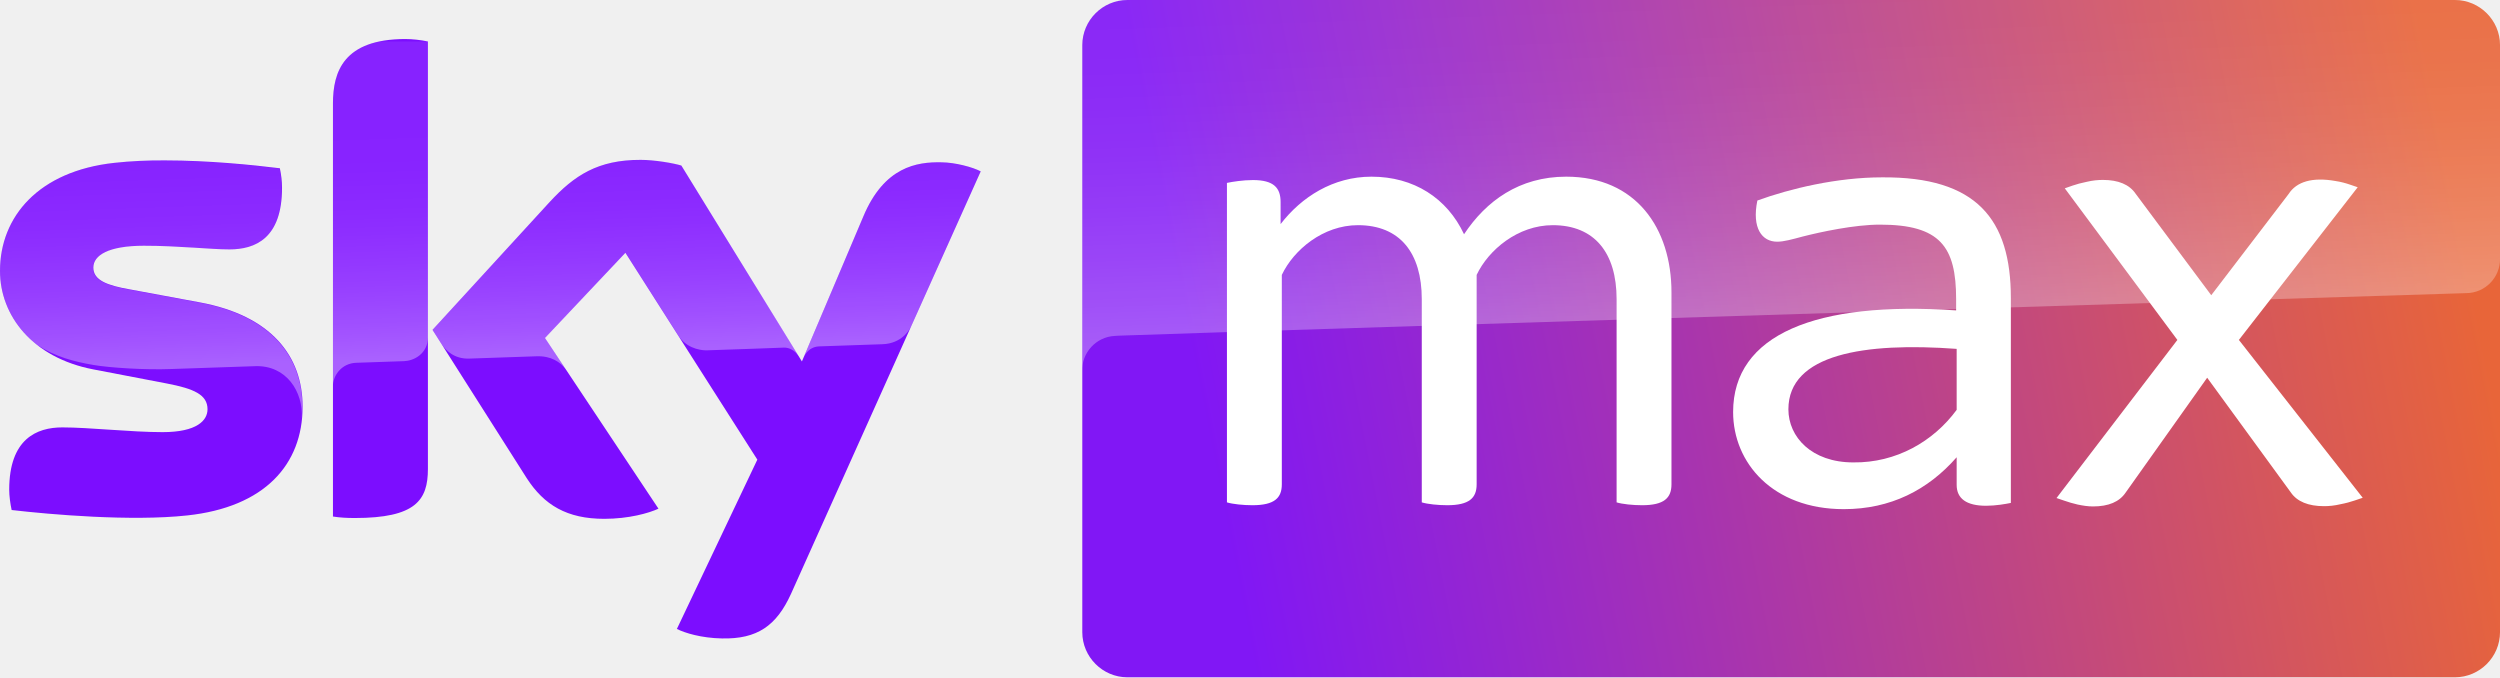
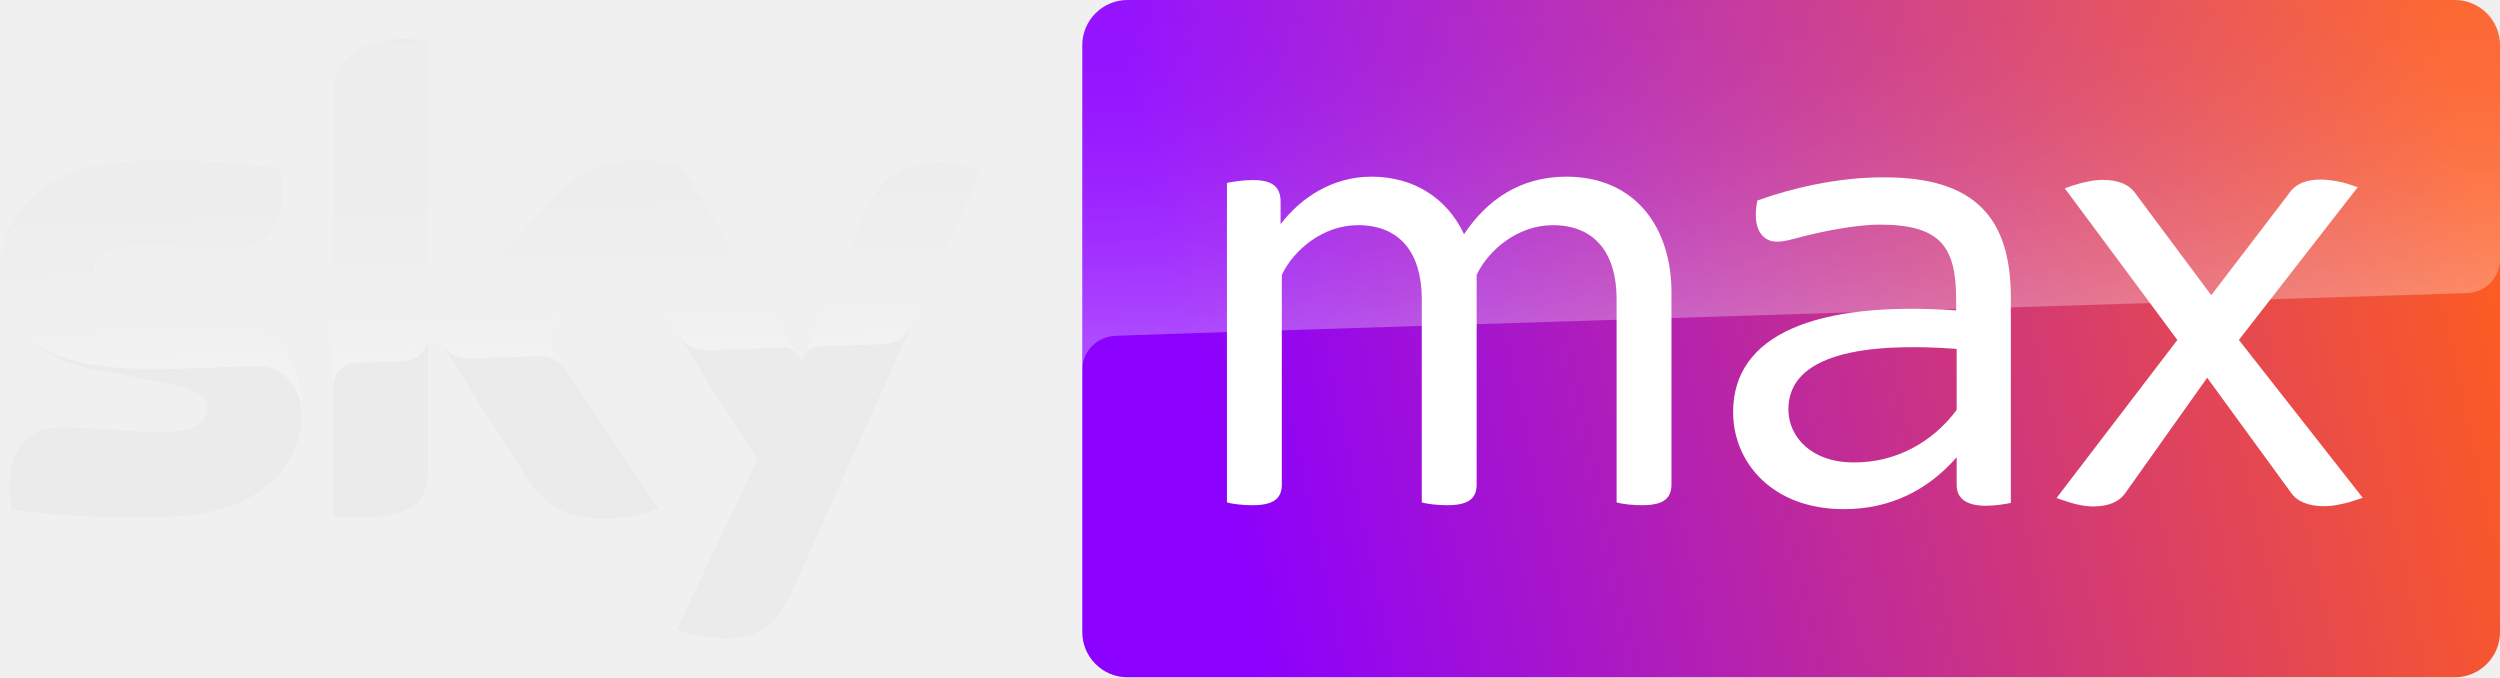
<svg xmlns="http://www.w3.org/2000/svg" width="1845.6" height="500" enable-background="new 0 0 2362.9 500" version="1.1" viewBox="0 0 1845.6 500" xml:space="preserve">
  <defs>
-     <linearGradient id="Plinth_1_" x1="908.37" x2="1828.9" y1="-9.411" y2="172.58" gradientTransform="matrix(1.0002 0 0 -1.0002 0 402.08)" gradientUnits="userSpaceOnUse">
-       <stop stop-color="#8117f5" offset="0" />
-       <stop stop-color="#e86539" offset="1" />
+     <linearGradient id="Plinth_1_" x1="908.37" x2="1840.9" y1="-9.411" y2="189.09" gradientTransform="matrix(1.0002,0,0,-1.0002,0,-97.917)" gradientUnits="userSpaceOnUse">
+       <stop stop-color="#8c00ff" offset="0" />
+       <stop stop-color="#fc5b23" offset="1" />
    </linearGradient>
-     <linearGradient id="linearGradient2224" x1="1281.7" x2="1273" y1="1266" y2="1016.9" gradientTransform="translate(.12193 -1026)" gradientUnits="userSpaceOnUse">
+     <linearGradient id="linearGradient2224" x1="1281.7" x2="1273" y1="1266" y2="1016.9" gradientTransform="translate(.12193 -1526)" gradientUnits="userSpaceOnUse">
      <stop stop-color="#fff" offset="0" />
      <stop stop-color="#fff" stop-opacity=".835" offset=".12" />
      <stop stop-color="#fff" stop-opacity=".658" offset=".269" />
      <stop stop-color="#fff" stop-opacity=".511" offset=".419" />
      <stop stop-color="#fff" stop-opacity=".397" offset=".568" />
      <stop stop-color="#fff" stop-opacity=".315" offset=".716" />
      <stop stop-color="#fff" stop-opacity=".266" offset=".86" />
      <stop stop-color="#fff" stop-opacity=".25" offset="1" />
    </linearGradient>
-     <linearGradient id="linearGradient2624" x1="365.41" x2="359.57" y1="1091.1" y2="923.62" gradientTransform="translate(-665.06 -1926.4)" gradientUnits="userSpaceOnUse">
+     <linearGradient id="linearGradient2624" x1="365.41" x2="359.57" y1="1091.1" y2="923.62" gradientTransform="translate(-665.06,-1926.4)" gradientUnits="userSpaceOnUse">
      <stop stop-color="#fff" offset="0" />
      <stop stop-color="#fff" stop-opacity=".835" offset=".12" />
      <stop stop-color="#fff" stop-opacity=".658" offset=".269" />
      <stop stop-color="#fff" stop-opacity=".511" offset=".419" />
      <stop stop-color="#fff" stop-opacity=".397" offset=".568" />
      <stop stop-color="#fff" stop-opacity=".315" offset=".716" />
      <stop stop-color="#fff" stop-opacity=".266" offset=".86" />
      <stop stop-color="#fff" stop-opacity=".25" offset="1" />
    </linearGradient>
  </defs>
-   <g transform="translate(665.06 1098.4)">
-     <path d="m-580.66-978.18c-55.9 6.1-84.4 39.7-84.4 79.8 0 33 24 64.1 69 72.7l54.2 10.4c19.8 3.8 30 8.2 30 19 0 8.2-7.7 16.9-33.2 16.9-23.1 0-54.2-3.5-74-3.5-19 0-39.2 8.6-39.2 46 0 4.6 0.8 10.4 1.8 15 28.5 3.3 88.2 8.5 129.6 4 57.1-6.1 85.2-37.5 85.2-80.4 0-37-22.9-67.1-75.9-76.9l-51.7-9.6c-16.6-2.9-26.9-6.7-26.9-16.1 0-8.9 10.9-16.1 37.3-16.1 25.9 0 48.7 2.7 63.2 2.7 19 0 38.8-8.1 38.8-45.5 0-5-0.6-9.6-1.6-14.4-20.3-2.5-52.6-5.8-84.8-5.8-12.8-0.1-25.5 0.5-37.4 1.8m321.4 28.9-86.5 94.4 69.5 109.4c12.9 20 29.8 30.1 57.3 30.1 18 0 33-4.2 40-7.5l-83.8-126 59.4-62.9 97.4 152.7-59.4 125c6 3 18 6.7 33.2 7 26.2 0.6 40.3-9.4 51-32.8l140.1-312c-5.8-3.1-18.7-6.6-29-6.7-18-0.4-42.3 3.2-57.7 40.1l-45.3 106.9-89-144.6c-5.8-1.8-19.8-4.2-30-4.2-31.5-0.1-49 11.4-67.2 31.1m-160-72.8v305c5 0.8 10.2 1.1 16.1 1.1 45 0 54-13.2 54-36.2v-315.6c-5.4-1.1-11.1-1.8-16.9-1.8-45.4 0.1-53.2 24.2-53.2 47.5" fill="#7c0dff" stop-color="#000000" style="font-variation-settings:normal" />
-     <path d="m-665.06-898.38c0-40.1 28.5-73.7 84.4-79.8 11.9-1.3 24.6-1.9 37.2-1.6 32.2 0 64.5 3.3 84.8 5.8 1 4.8 1.6 9.4 1.6 14.4 0 37.4-19.8 45.5-38.8 45.5-14.5 0-37.3-2.7-63.2-2.7-26.4 0-37.3 7.2-37.3 16.1 0 9.4 10.3 13.2 26.9 16.1l51.7 9.6c53 9.8 75.9 39.9 75.9 76.9 0 2.7-0.1 5.3-0.3 7.8v0.7h-0.1c1.1-19.7-11.4-39.3-34.4-38.5-9.9 0.3-55.6 1.9-61.7 2.1-19.7 0.8-46.3-1-57.8-3-13.9-2.4-27.9-5.9-41.5-14.8-18-14.2-27.4-34-27.4-54.6zm263.1 67.8c7.5-0.2 28.8-1 35.1-1.2 6.9-0.2 17.6-5 17.8-17.9v-218c-0.2 0-0.3-0.1-0.5-0.1h-35.3c-28.9 5.9-34.5 26.1-34.5 45.7v209.1c0.1-8.4 6.6-17.3 17.4-17.6zm238.6-18.7c7.2 9.4 18.1 9.6 20.4 9.5 2.1 0 54.3-1.9 56.7-2 3.7-0.1 7.8 1.9 11 6.4l-86.8-140.9c-5.8-1.8-19.8-4.2-30-4.2-31.5 0-49 11.5-67.2 31.2l-86.5 94.4 6.9 10.9c2.9 4 8.9 10.8 20.5 10.3 4.1-0.1 45.9-1.6 49.3-1.7 10.8-0.4 17.6 4.2 21.8 9.7l-15.4-23.2 59.4-62.9zm222.2-122.6c-5.8-3.1-18.7-6.6-28.9-6.7-0.8-0.1-1.5-0.1-2.2-0.1-17.8 0.1-40.7 4.9-55.5 40.2l-44.2 104.3c0.1-0.1 2.9-8.1 11.5-8.5 0 0 43.5-1.5 46.8-1.6 14.2-0.5 19.9-10.3 21.3-13.4l51.2-114.1z" enable-background="new    " fill="url(#linearGradient2624)" opacity=".35" />
+   <g transform="translate(0,500)">
+     <g transform="translate(665.06,598.38)">
+       <path d="m-580.66-978.18c-55.9 6.1-84.4 39.7-84.4 79.8 0 33 24 64.1 69 72.7l54.2 10.4c19.8 3.8 30 8.2 30 19 0 8.2-7.7 16.9-33.2 16.9-23.1 0-54.2-3.5-74-3.5-19 0-39.2 8.6-39.2 46 0 4.6 0.8 10.4 1.8 15 28.5 3.3 88.2 8.5 129.6 4 57.1-6.1 85.2-37.5 85.2-80.4 0-37-22.9-67.1-75.9-76.9l-51.7-9.6c-16.6-2.9-26.9-6.7-26.9-16.1 0-8.9 10.9-16.1 37.3-16.1 25.9 0 48.7 2.7 63.2 2.7 19 0 38.8-8.1 38.8-45.5 0-5-0.6-9.6-1.6-14.4-20.3-2.5-52.6-5.8-84.8-5.8-12.8-0.1-25.5 0.5-37.4 1.8m321.4 28.9-86.5 94.4 69.5 109.4c12.9 20 29.8 30.1 57.3 30.1 18 0 33-4.2 40-7.5l-83.8-126 59.4-62.9 97.4 152.7-59.4 125c6 3 18 6.7 33.2 7 26.2 0.6 40.3-9.4 51-32.8l140.1-312c-5.8-3.1-18.7-6.6-29-6.7-18-0.4-42.3 3.2-57.7 40.1l-45.3 106.9-89-144.6c-5.8-1.8-19.8-4.2-30-4.2-31.5-0.1-49 11.4-67.2 31.1m-160-72.8v305c5 0.8 10.2 1.1 16.1 1.1 45 0 54-13.2 54-36.2v-315.6c-5.4-1.1-11.1-1.8-16.9-1.8-45.4 0.1-53.2 24.2-53.2 47.5" fill="#ebebeb" stop-color="#000000" style="font-variation-settings:normal" />
+       <path d="m-665.06-898.38c0-40.1 28.5-73.7 84.4-79.8 11.9-1.3 24.6-1.9 37.2-1.6 32.2 0 64.5 3.3 84.8 5.8 1 4.8 1.6 9.4 1.6 14.4 0 37.4-19.8 45.5-38.8 45.5-14.5 0-37.3-2.7-63.2-2.7-26.4 0-37.3 7.2-37.3 16.1 0 9.4 10.3 13.2 26.9 16.1l51.7 9.6c53 9.8 75.9 39.9 75.9 76.9 0 2.7-0.1 5.3-0.3 7.8v0.7h-0.1c1.1-19.7-11.4-39.3-34.4-38.5-9.9 0.3-55.6 1.9-61.7 2.1-19.7 0.8-46.3-1-57.8-3-13.9-2.4-27.9-5.9-41.5-14.8-18-14.2-27.4-34-27.4-54.6zm263.1 67.8c7.5-0.2 28.8-1 35.1-1.2 6.9-0.2 17.6-5 17.8-17.9v-218c-0.2 0-0.3-0.1-0.5-0.1h-35.3c-28.9 5.9-34.5 26.1-34.5 45.7v209.1c0.1-8.4 6.6-17.3 17.4-17.6zm238.6-18.7c7.2 9.4 18.1 9.6 20.4 9.5 2.1 0 54.3-1.9 56.7-2 3.7-0.1 7.8 1.9 11 6.4l-86.8-140.9c-5.8-1.8-19.8-4.2-30-4.2-31.5 0-49 11.5-67.2 31.2l-86.5 94.4 6.9 10.9c2.9 4 8.9 10.8 20.5 10.3 4.1-0.1 45.9-1.6 49.3-1.7 10.8-0.4 17.6 4.2 21.8 9.7l-15.4-23.2 59.4-62.9zm222.2-122.6c-5.8-3.1-18.7-6.6-28.9-6.7-0.8-0.1-1.5-0.1-2.2-0.1-17.8 0.1-40.7 4.9-55.5 40.2l-44.2 104.3c0.1-0.1 2.9-8.1 11.5-8.5 0 0 43.5-1.5 46.8-1.6 14.2-0.5 19.9-10.3 21.3-13.4l51.2-114.1z" enable-background="new    " fill="url(#linearGradient2624)" opacity=".35" />
+     </g>
+     <path d="m1812.3-500h-980c-18.304 0-33.307 15.003-33.307 33.307v433.39c0 18.304 15.003 33.307 33.307 33.307h980c18.304 0 33.307-15.003 33.307-33.307l4e-4 -433.39c0-18.304-15.003-33.307-33.307-33.307z" fill="url(#Plinth_1_)" stroke-width="1" />
+     <g transform="matrix(1.0002,0,0,1.0002,0,-500)" fill="#fff">
+       <path d="m1652.5 250.9 87.7-112.7-5.9-2c-2.9-1-6.5-2-10.5-2.6-17-3-28.7 0.4-34.6 9.6l-57.1 74.7-55.8-74.9c-4.6-6.8-12.8-10.2-24.1-10.2-3.8 0-7.8 0.4-12 1.4-4 0.8-7.6 1.8-10.5 2.8l-5.7 2 83.1 111.9-89.2 116.7 5.9 2c2.9 1 6.1 2 9.7 2.8 3.8 0.8 7.6 1.4 11.3 1.4 11.5 0 19.5-3.4 24.1-10.2l60.2-84.8 61.7 84.6c4.6 6.8 13 10.2 24.5 10.2 3.8 0 7.8-0.4 12-1.4 4.2-0.8 7.8-1.8 10.7-2.8l5.9-2" />
+       <path d="m1233.7 215.8v141.7c0 10-5.4 15.4-21.7 15.4-6.7 0-14.6-0.8-18.8-2.1v-150c0-34.2-16.3-54.6-47.1-54.6-25.8 0-47.5 18.3-56.2 36.7v154.6c0 10-5.4 15.4-21.7 15.4-6.7 0-14.6-0.8-18.8-2.1v-150c0-34.2-16.2-54.6-47.1-54.6-25.8 0-47.5 18.3-56.2 36.7v154.6c0 10-5.4 15.4-21.7 15.4-6.7 0-14.6-0.8-18.8-2.1v-235.8c3.8-0.8 11.7-2.1 19.2-2.1 15.4 0 20.4 5.8 20.4 16.2v16.3c15.4-20 38.7-35 67.1-35 31.2 0 55.8 15.8 68.3 42.5 16.3-24.6 40.8-42.5 75.4-42.5 51.4 0 77.7 37.9 77.7 85.4z" />
+       <path d="m1484.2 220v151.2c-3.8 0.8-11.3 2.1-18.3 2.1-14.6 0-21.7-5.4-21.7-15.4v-20.4c-21.2 24.2-48.8 38.3-83.3 38.3-52.5 0-81.7-34.2-81.7-71.7 0-57.1 60.8-82.1 164.6-75v-8.3c0-38.7-11.7-55-56.2-55-18.8 0-43.8 5.4-57.1 8.8-7.9 2.1-13.8 3.8-18.8 3.8-11.2 0-18.8-10-14.6-30.4 24.2-8.8 58.8-17.1 92.1-17.1 69.6-0.5 95 30.8 95 89.1zm-40 82.5v-45c-67.9-5-124.2 3.8-124.2 44.6 0 20.4 17.1 39.2 47.9 39.2 31.7 0.4 59.2-15.5 76.3-38.8z" />
+     </g>
+     <path d="m822.92-252s1.1-0.1 3.2-0.2c98.6-3.5 994.6-31.4 994.6-31.4 13.9-0.1 25-11.5 24.9-25.3v-157.6c-1e-4 -18.5-15-33.5-33.5-33.5h-979.9c-18.4 0-33.3 14.9-33.3 33.3v240.7c-0.4-13.7 10.3-25.3 24-26z" enable-background="new    " fill="url(#linearGradient2224)" opacity=".3" Googl="true" />
  </g>
-   <path d="m1812.3-1.0518e-5h-980c-18.304 0-33.307 15.003-33.307 33.307v433.39c0 18.304 15.003 33.307 33.307 33.307h980c18.304 0 33.307-15.003 33.307-33.307l4e-4 -433.39c0-18.304-15.003-33.307-33.307-33.307z" fill="url(#Plinth_1_)" stroke-width="1" />
-   <g transform="matrix(1.0002 0 0 1.0002 0 -1.0518e-5)" fill="#fff">
-     <path d="m1652.5 250.9 87.7-112.7-5.9-2c-2.9-1-6.5-2-10.5-2.6-17-3-28.7 0.4-34.6 9.6l-57.1 74.7-55.8-74.9c-4.6-6.8-12.8-10.2-24.1-10.2-3.8 0-7.8 0.4-12 1.4-4 0.8-7.6 1.8-10.5 2.8l-5.7 2 83.1 111.9-89.2 116.7 5.9 2c2.9 1 6.1 2 9.7 2.8 3.8 0.8 7.6 1.4 11.3 1.4 11.5 0 19.5-3.4 24.1-10.2l60.2-84.8 61.7 84.6c4.6 6.8 13 10.2 24.5 10.2 3.8 0 7.8-0.4 12-1.4 4.2-0.8 7.8-1.8 10.7-2.8l5.9-2" />
-     <path d="m1233.7 215.8v141.7c0 10-5.4 15.4-21.7 15.4-6.7 0-14.6-0.8-18.8-2.1v-150c0-34.2-16.3-54.6-47.1-54.6-25.8 0-47.5 18.3-56.2 36.7v154.6c0 10-5.4 15.4-21.7 15.4-6.7 0-14.6-0.8-18.8-2.1v-150c0-34.2-16.2-54.6-47.1-54.6-25.8 0-47.5 18.3-56.2 36.7v154.6c0 10-5.4 15.4-21.7 15.4-6.7 0-14.6-0.8-18.8-2.1v-235.8c3.8-0.8 11.7-2.1 19.2-2.1 15.4 0 20.4 5.8 20.4 16.2v16.3c15.4-20 38.7-35 67.1-35 31.2 0 55.8 15.8 68.3 42.5 16.3-24.6 40.8-42.5 75.4-42.5 51.4 0 77.7 37.9 77.7 85.4z" />
-     <path d="m1484.2 220v151.2c-3.8 0.8-11.3 2.1-18.3 2.1-14.6 0-21.7-5.4-21.7-15.4v-20.4c-21.2 24.2-48.8 38.3-83.3 38.3-52.5 0-81.7-34.2-81.7-71.7 0-57.1 60.8-82.1 164.6-75v-8.3c0-38.7-11.7-55-56.2-55-18.8 0-43.8 5.4-57.1 8.8-7.9 2.1-13.8 3.8-18.8 3.8-11.2 0-18.8-10-14.6-30.4 24.2-8.8 58.8-17.1 92.1-17.1 69.6-0.5 95 30.8 95 89.1zm-40 82.5v-45c-67.9-5-124.2 3.8-124.2 44.6 0 20.4 17.1 39.2 47.9 39.2 31.7 0.4 59.2-15.5 76.3-38.8z" />
-   </g>
-   <path d="m822.92 248s1.1-0.1 3.2-0.2c98.6-3.5 994.6-31.4 994.6-31.4 13.9-0.1 25-11.5 24.9-25.3v-157.6c-1e-4 -18.5-15-33.5-33.5-33.5h-979.9c-18.4 0-33.3 14.9-33.3 33.3v240.7c-0.4-13.7 10.3-25.3 24-26z" enable-background="new    " fill="url(#linearGradient2224)" opacity=".3" Googl="true" />
</svg>
